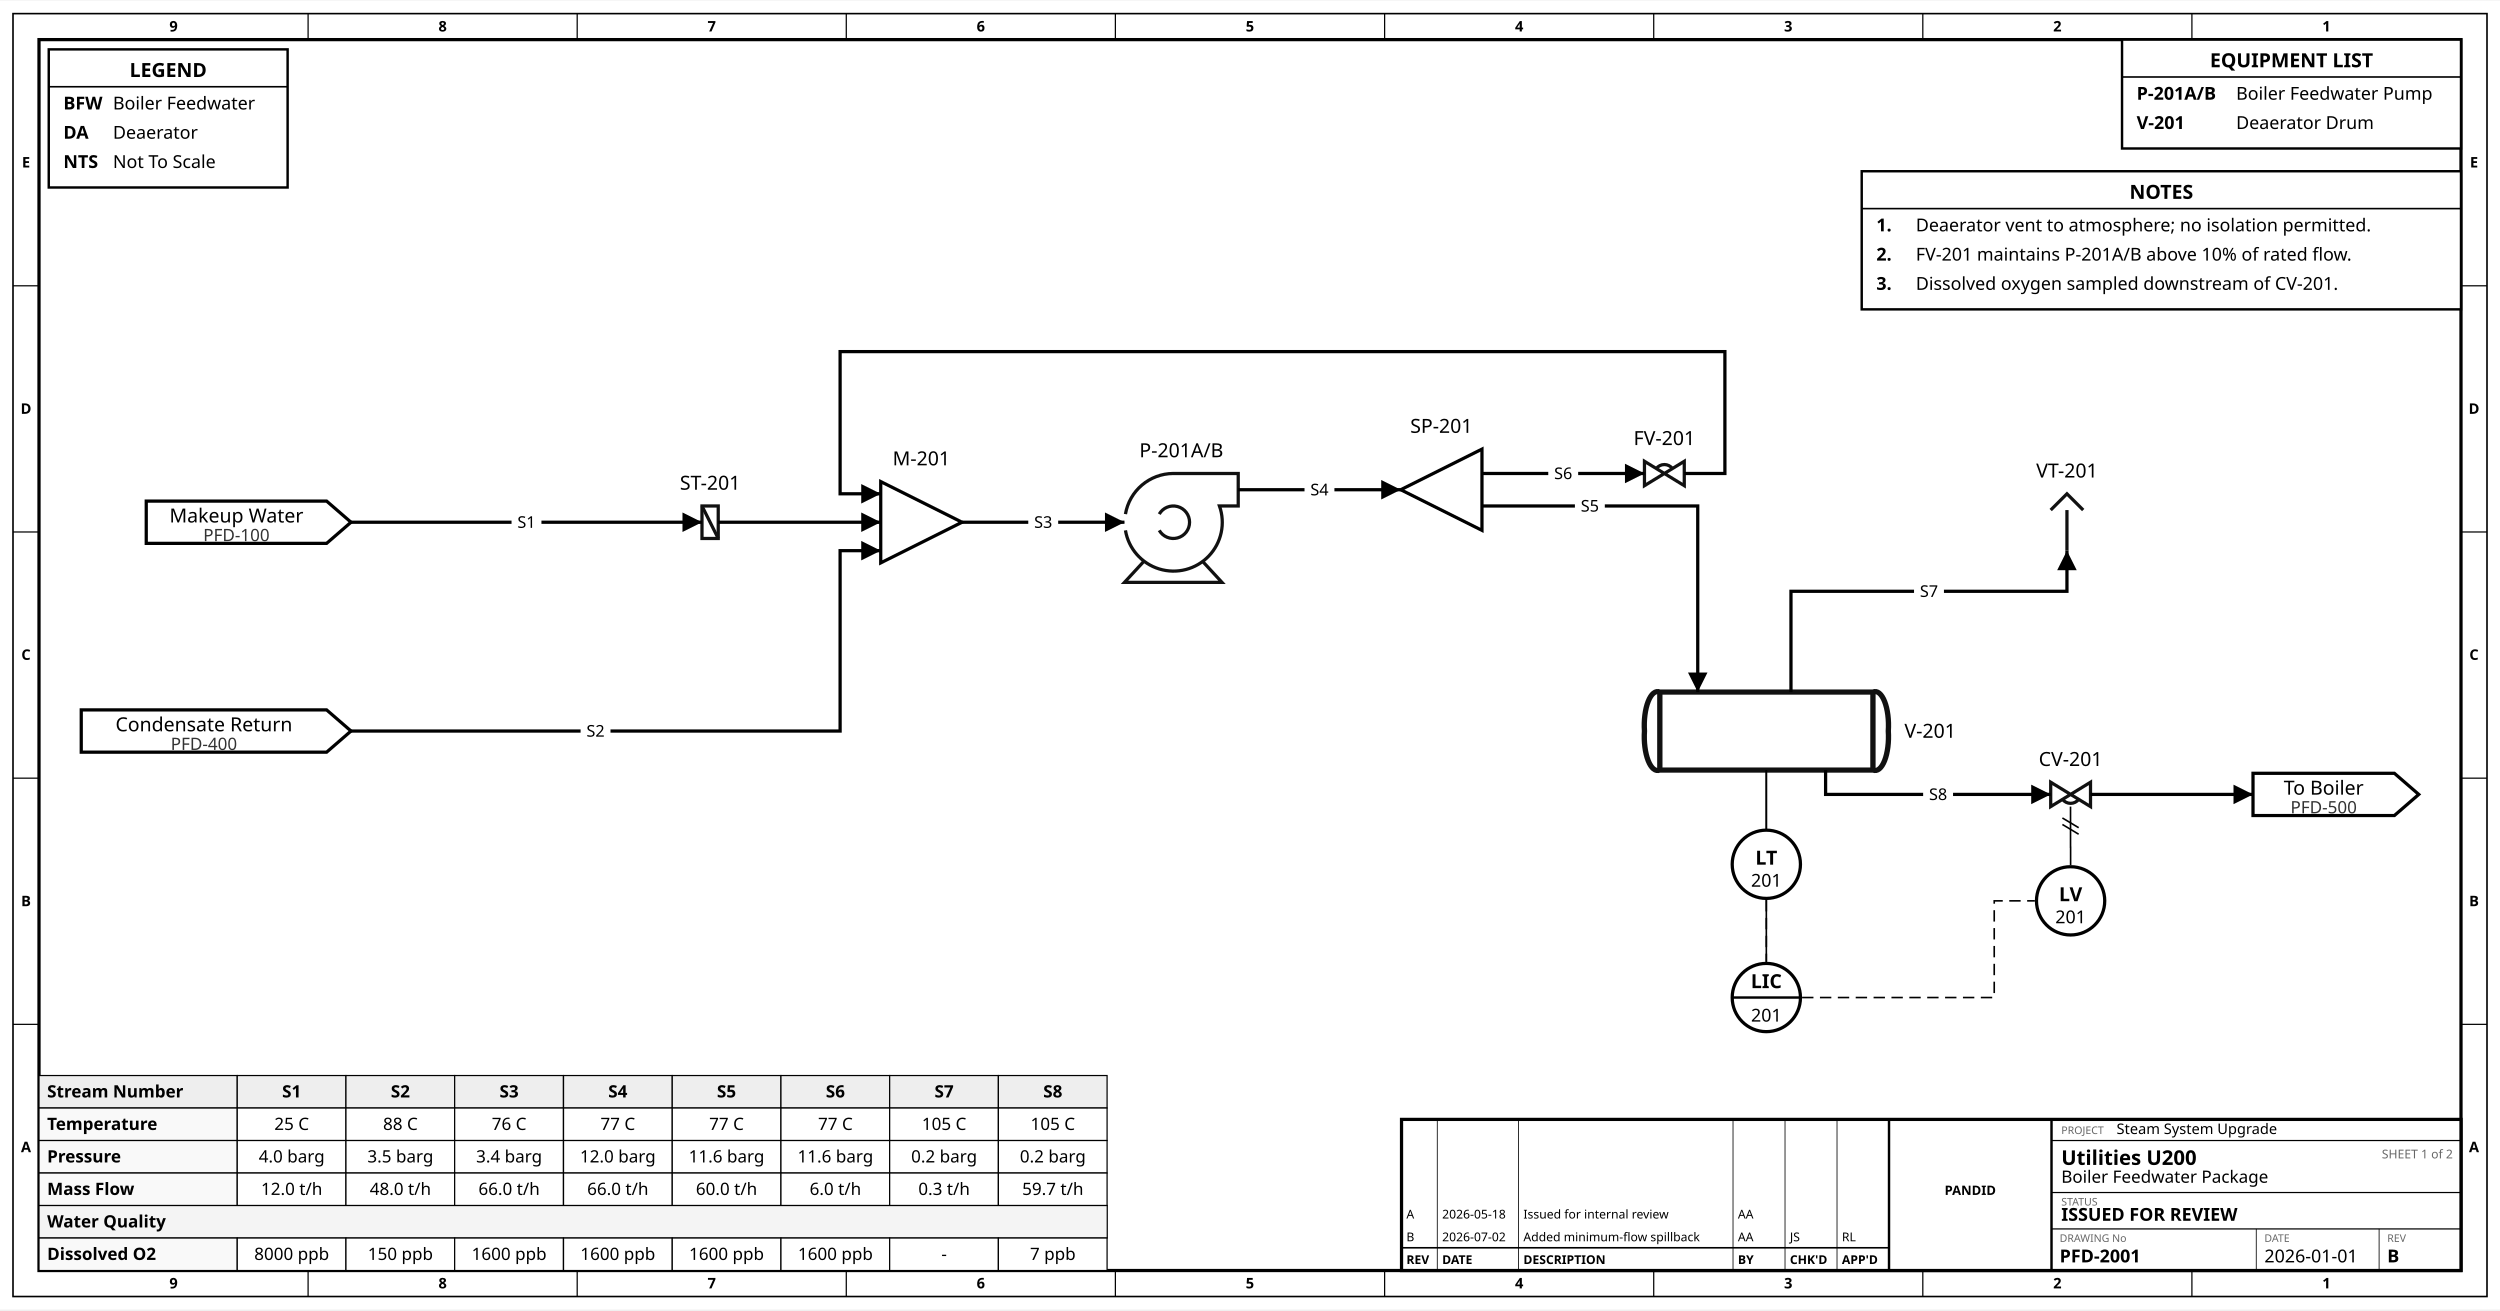
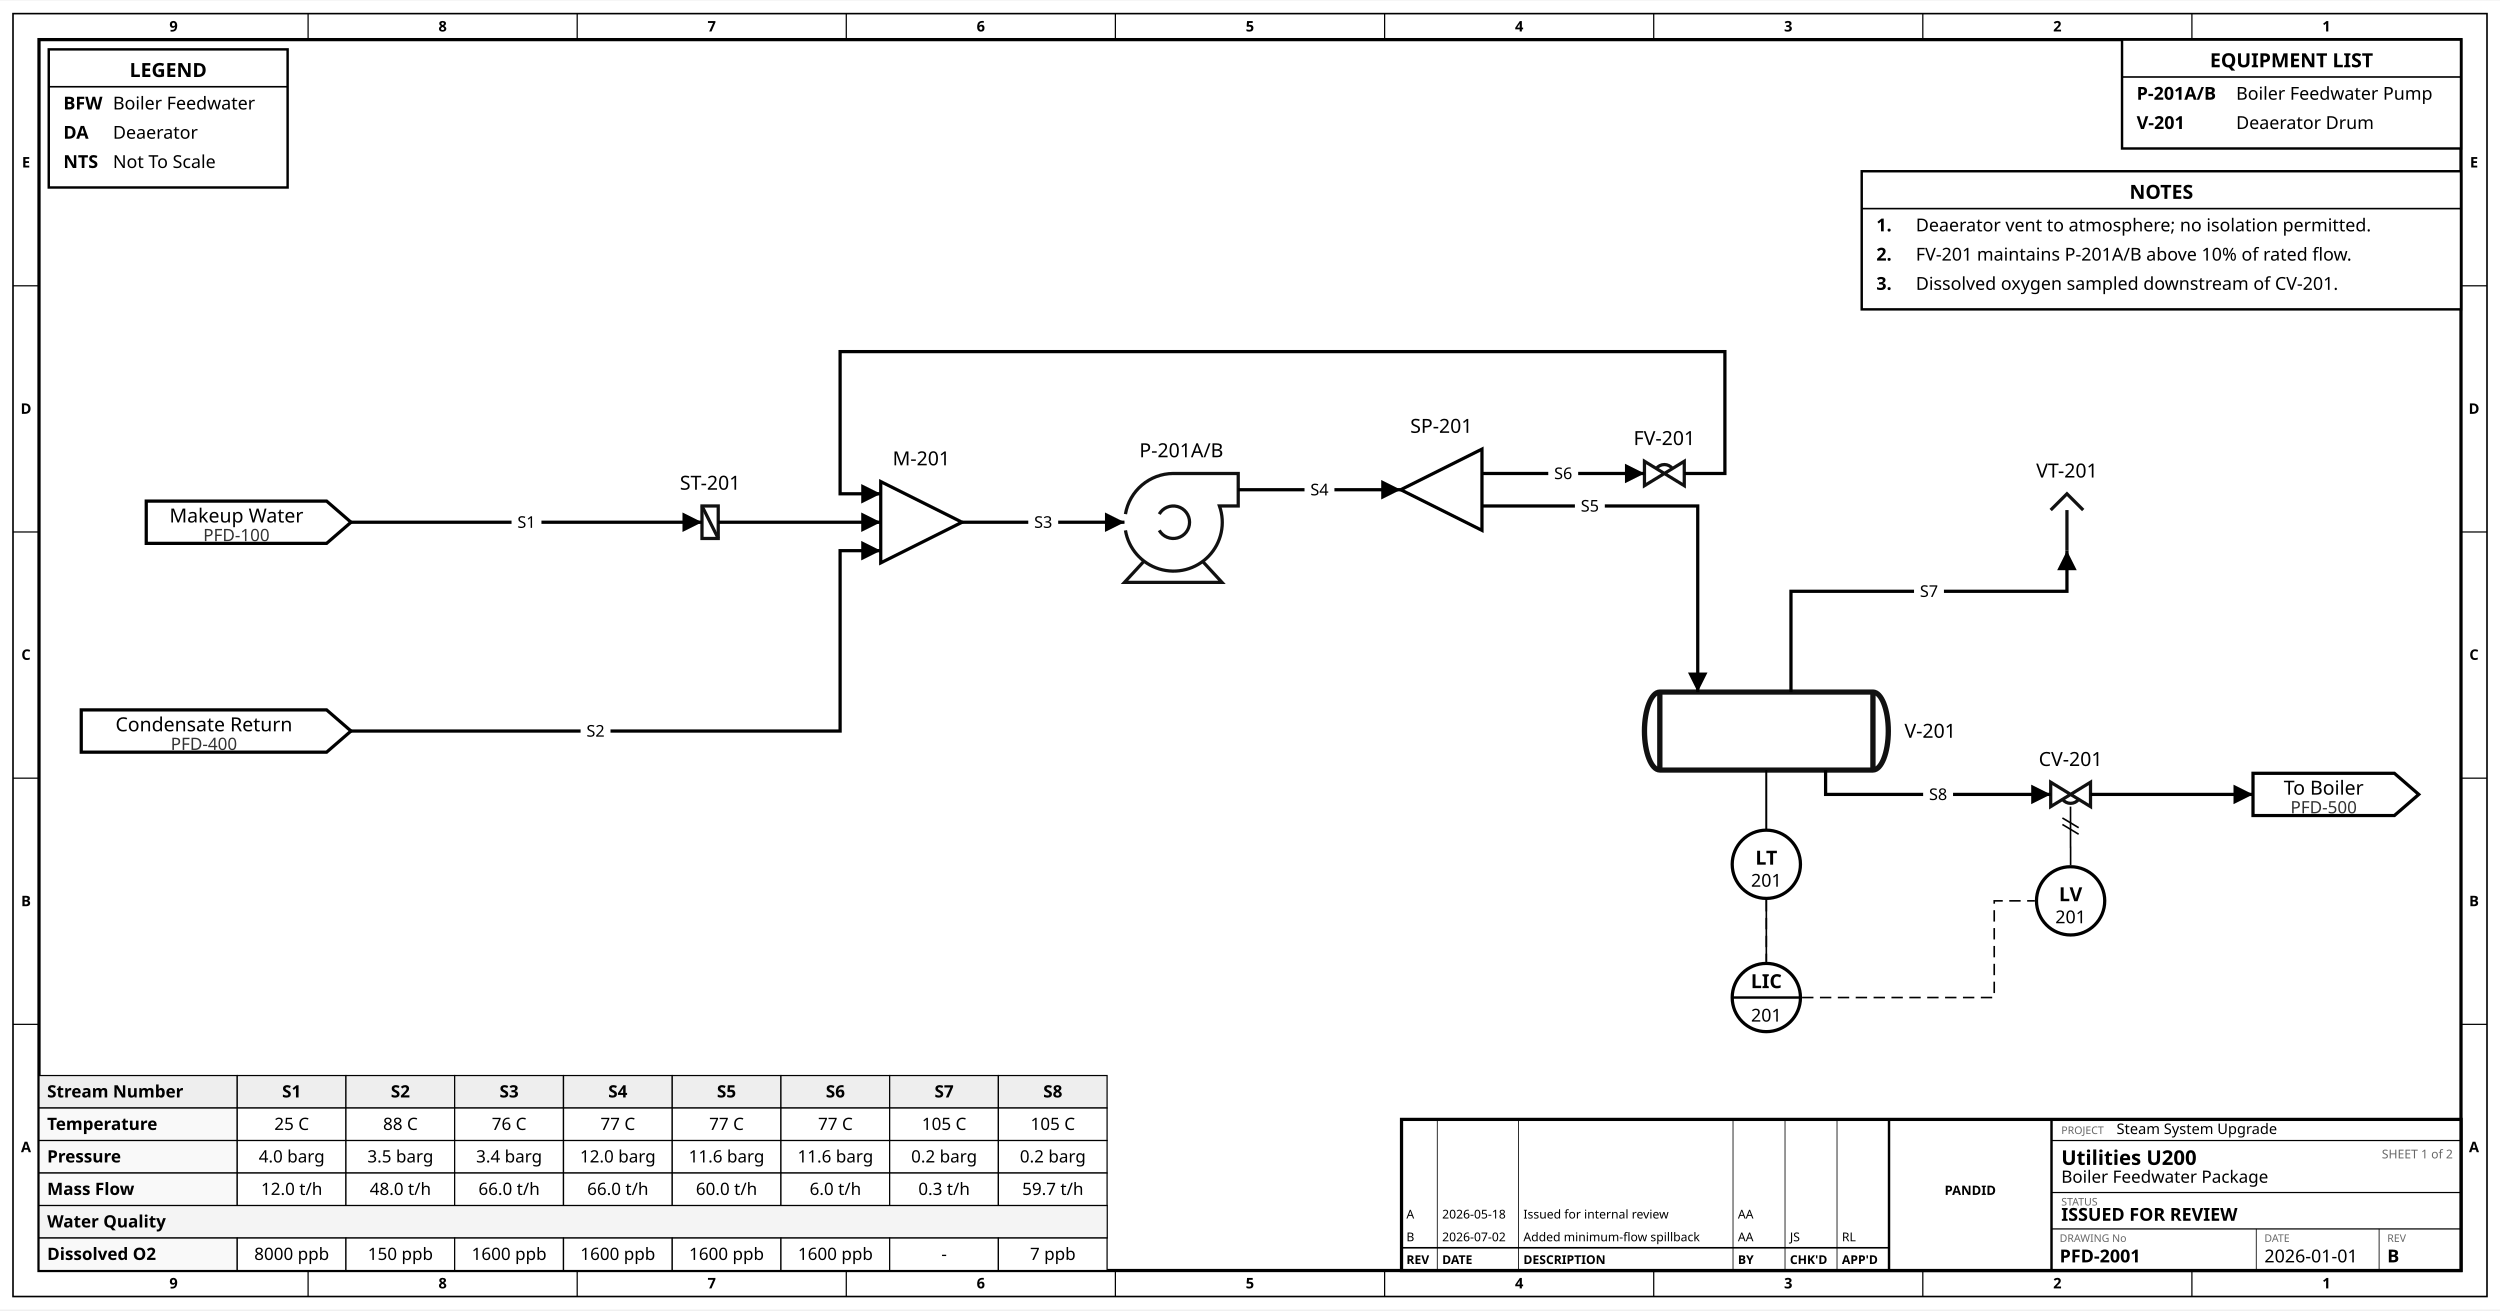
<svg xmlns="http://www.w3.org/2000/svg" width="1538" height="806" viewBox="-116.0 602.5 1538.5 805.5">
  <rect x="-116.0" y="602.5" width="1538.5" height="805.5" fill="white" />
  <rect x="-108.0" y="610.5" width="1522.5" height="789.5" fill="none" stroke="black" stroke-width="1" />
  <rect x="-92.0" y="626.5" width="1490.5" height="757.5" fill="none" stroke="black" stroke-width="2" />
  <text x="-9.2" y="621.5" font-family="sans-serif" font-size="9.0" text-anchor="middle" font-weight="bold" fill="black">9</text>
  <text x="-9.2" y="1395.0" font-family="sans-serif" font-size="9.0" text-anchor="middle" font-weight="bold" fill="black">9</text>
  <line x1="73.6" y1="610.5" x2="73.6" y2="626.5" stroke="black" stroke-width="0.75" />
  <line x1="73.6" y1="1384.0" x2="73.6" y2="1400.0" stroke="black" stroke-width="0.75" />
  <text x="156.4" y="621.5" font-family="sans-serif" font-size="9.0" text-anchor="middle" font-weight="bold" fill="black">8</text>
  <text x="156.4" y="1395.0" font-family="sans-serif" font-size="9.0" text-anchor="middle" font-weight="bold" fill="black">8</text>
  <line x1="239.2" y1="610.5" x2="239.2" y2="626.5" stroke="black" stroke-width="0.75" />
  <line x1="239.2" y1="1384.0" x2="239.2" y2="1400.0" stroke="black" stroke-width="0.75" />
  <text x="322.0" y="621.5" font-family="sans-serif" font-size="9.0" text-anchor="middle" font-weight="bold" fill="black">7</text>
  <text x="322.0" y="1395.0" font-family="sans-serif" font-size="9.0" text-anchor="middle" font-weight="bold" fill="black">7</text>
  <line x1="404.8" y1="610.5" x2="404.8" y2="626.5" stroke="black" stroke-width="0.75" />
  <line x1="404.8" y1="1384.0" x2="404.8" y2="1400.0" stroke="black" stroke-width="0.75" />
  <text x="487.6" y="621.5" font-family="sans-serif" font-size="9.0" text-anchor="middle" font-weight="bold" fill="black">6</text>
  <text x="487.6" y="1395.0" font-family="sans-serif" font-size="9.0" text-anchor="middle" font-weight="bold" fill="black">6</text>
  <line x1="570.4" y1="610.5" x2="570.4" y2="626.5" stroke="black" stroke-width="0.75" />
  <line x1="570.4" y1="1384.0" x2="570.4" y2="1400.0" stroke="black" stroke-width="0.75" />
  <text x="653.2" y="621.5" font-family="sans-serif" font-size="9.0" text-anchor="middle" font-weight="bold" fill="black">5</text>
  <text x="653.2" y="1395.0" font-family="sans-serif" font-size="9.0" text-anchor="middle" font-weight="bold" fill="black">5</text>
  <line x1="736.1" y1="610.5" x2="736.1" y2="626.5" stroke="black" stroke-width="0.75" />
  <line x1="736.1" y1="1384.0" x2="736.1" y2="1400.0" stroke="black" stroke-width="0.75" />
  <text x="818.9" y="621.5" font-family="sans-serif" font-size="9.0" text-anchor="middle" font-weight="bold" fill="black">4</text>
  <text x="818.9" y="1395.0" font-family="sans-serif" font-size="9.0" text-anchor="middle" font-weight="bold" fill="black">4</text>
  <line x1="901.7" y1="610.5" x2="901.7" y2="626.5" stroke="black" stroke-width="0.75" />
  <line x1="901.7" y1="1384.0" x2="901.7" y2="1400.0" stroke="black" stroke-width="0.75" />
  <text x="984.5" y="621.5" font-family="sans-serif" font-size="9.0" text-anchor="middle" font-weight="bold" fill="black">3</text>
  <text x="984.5" y="1395.0" font-family="sans-serif" font-size="9.0" text-anchor="middle" font-weight="bold" fill="black">3</text>
  <line x1="1067.3" y1="610.5" x2="1067.3" y2="626.5" stroke="black" stroke-width="0.75" />
  <line x1="1067.3" y1="1384.0" x2="1067.3" y2="1400.0" stroke="black" stroke-width="0.75" />
  <text x="1150.1" y="621.5" font-family="sans-serif" font-size="9.0" text-anchor="middle" font-weight="bold" fill="black">2</text>
  <text x="1150.1" y="1395.0" font-family="sans-serif" font-size="9.0" text-anchor="middle" font-weight="bold" fill="black">2</text>
  <line x1="1232.9" y1="610.5" x2="1232.9" y2="626.5" stroke="black" stroke-width="0.75" />
  <line x1="1232.9" y1="1384.0" x2="1232.9" y2="1400.0" stroke="black" stroke-width="0.75" />
  <text x="1315.7" y="621.5" font-family="sans-serif" font-size="9.0" text-anchor="middle" font-weight="bold" fill="black">1</text>
  <text x="1315.7" y="1395.0" font-family="sans-serif" font-size="9.0" text-anchor="middle" font-weight="bold" fill="black">1</text>
  <text x="-100.0" y="705.2" font-family="sans-serif" font-size="9.0" text-anchor="middle" font-weight="bold" fill="black">E</text>
  <text x="1406.5" y="705.2" font-family="sans-serif" font-size="9.0" text-anchor="middle" font-weight="bold" fill="black">E</text>
  <line x1="-108.0" y1="778.0" x2="-92.0" y2="778.0" stroke="black" stroke-width="0.75" />
  <line x1="1398.5" y1="778.0" x2="1414.5" y2="778.0" stroke="black" stroke-width="0.75" />
  <text x="-100.0" y="856.8" font-family="sans-serif" font-size="9.0" text-anchor="middle" font-weight="bold" fill="black">D</text>
  <text x="1406.5" y="856.8" font-family="sans-serif" font-size="9.0" text-anchor="middle" font-weight="bold" fill="black">D</text>
  <line x1="-108.0" y1="929.5" x2="-92.0" y2="929.5" stroke="black" stroke-width="0.75" />
  <line x1="1398.5" y1="929.5" x2="1414.5" y2="929.5" stroke="black" stroke-width="0.75" />
  <text x="-100.0" y="1008.2" font-family="sans-serif" font-size="9.0" text-anchor="middle" font-weight="bold" fill="black">C</text>
  <text x="1406.5" y="1008.2" font-family="sans-serif" font-size="9.0" text-anchor="middle" font-weight="bold" fill="black">C</text>
  <line x1="-108.0" y1="1081.0" x2="-92.0" y2="1081.0" stroke="black" stroke-width="0.75" />
  <line x1="1398.5" y1="1081.0" x2="1414.5" y2="1081.0" stroke="black" stroke-width="0.75" />
  <text x="-100.0" y="1159.8" font-family="sans-serif" font-size="9.0" text-anchor="middle" font-weight="bold" fill="black">B</text>
  <text x="1406.5" y="1159.8" font-family="sans-serif" font-size="9.0" text-anchor="middle" font-weight="bold" fill="black">B</text>
  <line x1="-108.0" y1="1232.5" x2="-92.0" y2="1232.5" stroke="black" stroke-width="0.75" />
  <line x1="1398.5" y1="1232.5" x2="1414.5" y2="1232.5" stroke="black" stroke-width="0.75" />
  <text x="-100.0" y="1311.2" font-family="sans-serif" font-size="9.0" text-anchor="middle" font-weight="bold" fill="black">A</text>
  <text x="1406.5" y="1311.2" font-family="sans-serif" font-size="9.0" text-anchor="middle" font-weight="bold" fill="black">A</text>
  <rect x="-86.0" y="632.5" width="147.0" height="85.0" fill="white" stroke="black" stroke-width="1.5" />
  <text x="-12.5" y="649.5" font-family="sans-serif" font-size="12.0" text-anchor="middle" font-weight="bold" fill="black">LEGEND</text>
  <line x1="-86.0" y1="655.5" x2="61.0" y2="655.5" stroke="black" stroke-width="1" />
  <text x="-77.0" y="669.5" font-family="sans-serif" font-size="11.0" text-anchor="start" font-weight="bold" fill="black">BFW</text>
  <text x="-46.5" y="669.5" font-family="sans-serif" font-size="11.0" text-anchor="start" fill="black">Boiler Feedwater</text>
  <text x="-77.0" y="687.5" font-family="sans-serif" font-size="11.0" text-anchor="start" font-weight="bold" fill="black">DA</text>
  <text x="-46.5" y="687.5" font-family="sans-serif" font-size="11.0" text-anchor="start" fill="black">Deaerator</text>
  <text x="-77.0" y="705.5" font-family="sans-serif" font-size="11.0" text-anchor="start" font-weight="bold" fill="black">NTS</text>
  <text x="-46.5" y="705.5" font-family="sans-serif" font-size="11.0" text-anchor="start" fill="black">Not To Scale</text>
  <rect x="1189.9" y="626.5" width="208.6" height="67.0" fill="white" stroke="black" stroke-width="1.5" />
  <text x="1294.2" y="643.5" font-family="sans-serif" font-size="12.0" text-anchor="middle" font-weight="bold" fill="black">EQUIPMENT LIST</text>
  <line x1="1189.9" y1="649.5" x2="1398.5" y2="649.5" stroke="black" stroke-width="1" />
  <text x="1198.9" y="663.5" font-family="sans-serif" font-size="11.0" text-anchor="start" font-weight="bold" fill="black">P-201A/B</text>
  <text x="1260.1" y="663.5" font-family="sans-serif" font-size="11.0" text-anchor="start" fill="black">Boiler Feedwater Pump</text>
  <text x="1198.9" y="681.5" font-family="sans-serif" font-size="11.0" text-anchor="start" font-weight="bold" fill="black">V-201</text>
  <text x="1260.1" y="681.5" font-family="sans-serif" font-size="11.0" text-anchor="start" fill="black">Deaerator Drum</text>
  <rect x="1029.7" y="707.5" width="368.8" height="85.0" fill="white" stroke="black" stroke-width="1.5" />
  <text x="1214.1" y="724.5" font-family="sans-serif" font-size="12.0" text-anchor="middle" font-weight="bold" fill="black">NOTES</text>
  <line x1="1029.7" y1="730.5" x2="1398.5" y2="730.5" stroke="black" stroke-width="1" />
  <text x="1038.7" y="744.5" font-family="sans-serif" font-size="11.0" text-anchor="start" font-weight="bold" fill="black">1.</text>
  <text x="1063.0" y="744.5" font-family="sans-serif" font-size="11.0" text-anchor="start" fill="black">Deaerator vent to atmosphere; no isolation permitted.</text>
  <text x="1038.7" y="762.5" font-family="sans-serif" font-size="11.0" text-anchor="start" font-weight="bold" fill="black">2.</text>
  <text x="1063.0" y="762.5" font-family="sans-serif" font-size="11.0" text-anchor="start" fill="black">FV-201 maintains P-201A/B above 10% of rated flow.</text>
  <text x="1038.7" y="780.5" font-family="sans-serif" font-size="11.0" text-anchor="start" font-weight="bold" fill="black">3.</text>
  <text x="1063.0" y="780.5" font-family="sans-serif" font-size="11.0" text-anchor="start" fill="black">Dissolved oxygen sampled downstream of CV-201.</text>
  <g id="stream_table">
    <rect x="-92.0" y="1264.0" width="122.0" height="20.0" fill="#eee" stroke="black" stroke-width="0.75" />
    <text x="-87.0" y="1277.5" font-family="sans-serif" font-size="10.5" font-weight="bold" text-anchor="start">Stream Number</text>
    <rect x="30.0" y="1264.0" width="66.9" height="20.0" fill="#eee" stroke="black" stroke-width="0.75" />
    <text x="63.5" y="1277.5" font-family="sans-serif" font-size="10.5" font-weight="bold" text-anchor="middle">S1</text>
    <rect x="96.9" y="1264.0" width="66.9" height="20.0" fill="#eee" stroke="black" stroke-width="0.75" />
    <text x="130.4" y="1277.5" font-family="sans-serif" font-size="10.5" font-weight="bold" text-anchor="middle">S2</text>
    <rect x="163.8" y="1264.0" width="66.9" height="20.0" fill="#eee" stroke="black" stroke-width="0.75" />
    <text x="197.3" y="1277.5" font-family="sans-serif" font-size="10.5" font-weight="bold" text-anchor="middle">S3</text>
    <rect x="230.8" y="1264.0" width="66.9" height="20.0" fill="#eee" stroke="black" stroke-width="0.75" />
    <text x="264.2" y="1277.5" font-family="sans-serif" font-size="10.5" font-weight="bold" text-anchor="middle">S4</text>
    <rect x="297.7" y="1264.0" width="66.9" height="20.0" fill="#eee" stroke="black" stroke-width="0.75" />
    <text x="331.1" y="1277.5" font-family="sans-serif" font-size="10.5" font-weight="bold" text-anchor="middle">S5</text>
    <rect x="364.6" y="1264.0" width="66.9" height="20.0" fill="#eee" stroke="black" stroke-width="0.75" />
    <text x="398.1" y="1277.5" font-family="sans-serif" font-size="10.5" font-weight="bold" text-anchor="middle">S6</text>
    <rect x="431.5" y="1264.0" width="66.9" height="20.0" fill="#eee" stroke="black" stroke-width="0.75" />
    <text x="465.0" y="1277.5" font-family="sans-serif" font-size="10.5" font-weight="bold" text-anchor="middle">S7</text>
    <rect x="498.4" y="1264.0" width="66.9" height="20.0" fill="#eee" stroke="black" stroke-width="0.75" />
    <text x="531.9" y="1277.5" font-family="sans-serif" font-size="10.5" font-weight="bold" text-anchor="middle">S8</text>
    <rect x="-92.0" y="1284.0" width="122.0" height="20.0" fill="#f9f9f9" stroke="black" stroke-width="0.75" />
    <text x="-87.0" y="1297.5" font-family="sans-serif" font-size="10.5" font-weight="bold" text-anchor="start">Temperature</text>
    <rect x="30.0" y="1284.0" width="66.9" height="20.0" fill="white" stroke="black" stroke-width="0.75" />
    <text x="63.5" y="1297.5" font-family="sans-serif" font-size="10.5" text-anchor="middle">25 C</text>
    <rect x="96.9" y="1284.0" width="66.9" height="20.0" fill="white" stroke="black" stroke-width="0.75" />
    <text x="130.4" y="1297.5" font-family="sans-serif" font-size="10.5" text-anchor="middle">88 C</text>
    <rect x="163.8" y="1284.0" width="66.9" height="20.0" fill="white" stroke="black" stroke-width="0.75" />
    <text x="197.3" y="1297.5" font-family="sans-serif" font-size="10.5" text-anchor="middle">76 C</text>
    <rect x="230.8" y="1284.0" width="66.9" height="20.0" fill="white" stroke="black" stroke-width="0.75" />
    <text x="264.2" y="1297.5" font-family="sans-serif" font-size="10.5" text-anchor="middle">77 C</text>
    <rect x="297.7" y="1284.0" width="66.9" height="20.0" fill="white" stroke="black" stroke-width="0.75" />
    <text x="331.1" y="1297.5" font-family="sans-serif" font-size="10.5" text-anchor="middle">77 C</text>
    <rect x="364.6" y="1284.0" width="66.9" height="20.0" fill="white" stroke="black" stroke-width="0.75" />
    <text x="398.1" y="1297.5" font-family="sans-serif" font-size="10.5" text-anchor="middle">77 C</text>
    <rect x="431.5" y="1284.0" width="66.9" height="20.0" fill="white" stroke="black" stroke-width="0.75" />
    <text x="465.0" y="1297.5" font-family="sans-serif" font-size="10.5" text-anchor="middle">105 C</text>
    <rect x="498.4" y="1284.0" width="66.9" height="20.0" fill="white" stroke="black" stroke-width="0.75" />
    <text x="531.9" y="1297.5" font-family="sans-serif" font-size="10.5" text-anchor="middle">105 C</text>
    <rect x="-92.0" y="1304.0" width="122.0" height="20.0" fill="#f9f9f9" stroke="black" stroke-width="0.75" />
    <text x="-87.0" y="1317.5" font-family="sans-serif" font-size="10.5" font-weight="bold" text-anchor="start">Pressure</text>
    <rect x="30.0" y="1304.0" width="66.9" height="20.0" fill="white" stroke="black" stroke-width="0.75" />
    <text x="63.5" y="1317.5" font-family="sans-serif" font-size="10.5" text-anchor="middle">4.0 barg</text>
    <rect x="96.9" y="1304.0" width="66.9" height="20.0" fill="white" stroke="black" stroke-width="0.75" />
    <text x="130.4" y="1317.5" font-family="sans-serif" font-size="10.5" text-anchor="middle">3.5 barg</text>
    <rect x="163.8" y="1304.0" width="66.9" height="20.0" fill="white" stroke="black" stroke-width="0.75" />
    <text x="197.3" y="1317.5" font-family="sans-serif" font-size="10.5" text-anchor="middle">3.4 barg</text>
    <rect x="230.8" y="1304.0" width="66.9" height="20.0" fill="white" stroke="black" stroke-width="0.75" />
    <text x="264.2" y="1317.5" font-family="sans-serif" font-size="10.5" text-anchor="middle">12.0 barg</text>
    <rect x="297.7" y="1304.0" width="66.9" height="20.0" fill="white" stroke="black" stroke-width="0.75" />
    <text x="331.1" y="1317.5" font-family="sans-serif" font-size="10.5" text-anchor="middle">11.6 barg</text>
    <rect x="364.6" y="1304.0" width="66.9" height="20.0" fill="white" stroke="black" stroke-width="0.75" />
    <text x="398.1" y="1317.5" font-family="sans-serif" font-size="10.5" text-anchor="middle">11.6 barg</text>
    <rect x="431.5" y="1304.0" width="66.9" height="20.0" fill="white" stroke="black" stroke-width="0.75" />
    <text x="465.0" y="1317.5" font-family="sans-serif" font-size="10.5" text-anchor="middle">0.2 barg</text>
    <rect x="498.4" y="1304.0" width="66.9" height="20.0" fill="white" stroke="black" stroke-width="0.75" />
    <text x="531.9" y="1317.5" font-family="sans-serif" font-size="10.5" text-anchor="middle">0.2 barg</text>
    <rect x="-92.0" y="1324.0" width="122.0" height="20.0" fill="#f9f9f9" stroke="black" stroke-width="0.75" />
    <text x="-87.0" y="1337.5" font-family="sans-serif" font-size="10.5" font-weight="bold" text-anchor="start">Mass Flow</text>
    <rect x="30.0" y="1324.0" width="66.9" height="20.0" fill="white" stroke="black" stroke-width="0.75" />
    <text x="63.5" y="1337.5" font-family="sans-serif" font-size="10.5" text-anchor="middle">12.0 t/h</text>
    <rect x="96.9" y="1324.0" width="66.9" height="20.0" fill="white" stroke="black" stroke-width="0.75" />
    <text x="130.4" y="1337.5" font-family="sans-serif" font-size="10.5" text-anchor="middle">48.0 t/h</text>
    <rect x="163.8" y="1324.0" width="66.9" height="20.0" fill="white" stroke="black" stroke-width="0.75" />
    <text x="197.3" y="1337.5" font-family="sans-serif" font-size="10.5" text-anchor="middle">66.0 t/h</text>
    <rect x="230.8" y="1324.0" width="66.9" height="20.0" fill="white" stroke="black" stroke-width="0.75" />
    <text x="264.2" y="1337.5" font-family="sans-serif" font-size="10.5" text-anchor="middle">66.0 t/h</text>
    <rect x="297.7" y="1324.0" width="66.9" height="20.0" fill="white" stroke="black" stroke-width="0.75" />
    <text x="331.1" y="1337.5" font-family="sans-serif" font-size="10.5" text-anchor="middle">60.0 t/h</text>
    <rect x="364.6" y="1324.0" width="66.9" height="20.0" fill="white" stroke="black" stroke-width="0.75" />
    <text x="398.1" y="1337.5" font-family="sans-serif" font-size="10.5" text-anchor="middle">6.0 t/h</text>
    <rect x="431.5" y="1324.0" width="66.9" height="20.0" fill="white" stroke="black" stroke-width="0.75" />
    <text x="465.0" y="1337.5" font-family="sans-serif" font-size="10.5" text-anchor="middle">0.3 t/h</text>
    <rect x="498.4" y="1324.0" width="66.9" height="20.0" fill="white" stroke="black" stroke-width="0.75" />
    <text x="531.9" y="1337.5" font-family="sans-serif" font-size="10.5" text-anchor="middle">59.7 t/h</text>
    <rect x="-92.0" y="1344.0" width="657.4" height="20.0" fill="#f4f4f4" stroke="black" stroke-width="0.75" />
    <text x="-87.0" y="1357.5" font-family="sans-serif" font-size="10.5" font-weight="bold" text-anchor="start">Water Quality</text>
    <rect x="-92.0" y="1364.0" width="122.0" height="20.0" fill="#f9f9f9" stroke="black" stroke-width="0.75" />
    <text x="-87.0" y="1377.5" font-family="sans-serif" font-size="10.5" font-weight="bold" text-anchor="start">Dissolved O2</text>
    <rect x="30.0" y="1364.0" width="66.9" height="20.0" fill="white" stroke="black" stroke-width="0.75" />
    <text x="63.5" y="1377.5" font-family="sans-serif" font-size="10.5" text-anchor="middle">8000 ppb</text>
    <rect x="96.9" y="1364.0" width="66.9" height="20.0" fill="white" stroke="black" stroke-width="0.75" />
    <text x="130.4" y="1377.5" font-family="sans-serif" font-size="10.5" text-anchor="middle">150 ppb</text>
    <rect x="163.8" y="1364.0" width="66.9" height="20.0" fill="white" stroke="black" stroke-width="0.75" />
    <text x="197.3" y="1377.5" font-family="sans-serif" font-size="10.5" text-anchor="middle">1600 ppb</text>
    <rect x="230.8" y="1364.0" width="66.9" height="20.0" fill="white" stroke="black" stroke-width="0.75" />
    <text x="264.2" y="1377.5" font-family="sans-serif" font-size="10.5" text-anchor="middle">1600 ppb</text>
    <rect x="297.7" y="1364.0" width="66.9" height="20.0" fill="white" stroke="black" stroke-width="0.75" />
    <text x="331.1" y="1377.5" font-family="sans-serif" font-size="10.5" text-anchor="middle">1600 ppb</text>
    <rect x="364.6" y="1364.0" width="66.9" height="20.0" fill="white" stroke="black" stroke-width="0.75" />
    <text x="398.1" y="1377.5" font-family="sans-serif" font-size="10.5" text-anchor="middle">1600 ppb</text>
    <rect x="431.5" y="1364.0" width="66.9" height="20.0" fill="white" stroke="black" stroke-width="0.75" />
    <text x="465.0" y="1377.5" font-family="sans-serif" font-size="10.5" text-anchor="middle">-</text>
    <rect x="498.4" y="1364.0" width="66.9" height="20.0" fill="white" stroke="black" stroke-width="0.75" />
    <text x="531.9" y="1377.5" font-family="sans-serif" font-size="10.5" text-anchor="middle">7 ppb</text>
  </g>
  <rect x="746.5" y="1291.0" width="652.0" height="93.0" fill="white" stroke="black" stroke-width="2" />
  <line x1="1046.5" y1="1291.0" x2="1046.5" y2="1384.0" stroke="black" stroke-width="1.5" />
  <line x1="1146.5" y1="1291.0" x2="1146.5" y2="1384.0" stroke="black" stroke-width="1.5" />
  <line x1="746.5" y1="1370.0" x2="1046.5" y2="1370.0" stroke="black" stroke-width="1" />
  <line x1="768.5" y1="1291.0" x2="768.5" y2="1384.0" stroke="black" stroke-width="0.5" />
  <line x1="818.5" y1="1291.0" x2="818.5" y2="1384.0" stroke="black" stroke-width="0.5" />
  <line x1="950.5" y1="1291.0" x2="950.5" y2="1384.0" stroke="black" stroke-width="0.5" />
  <line x1="982.5" y1="1291.0" x2="982.5" y2="1384.0" stroke="black" stroke-width="0.5" />
  <line x1="1014.5" y1="1291.0" x2="1014.5" y2="1384.0" stroke="black" stroke-width="0.5" />
  <text x="749.5" y="1380.0" font-family="sans-serif" font-size="7.5" text-anchor="start" font-weight="bold" fill="black">REV</text>
  <text x="771.5" y="1380.0" font-family="sans-serif" font-size="7.5" text-anchor="start" font-weight="bold" fill="black">DATE</text>
  <text x="821.5" y="1380.0" font-family="sans-serif" font-size="7.5" text-anchor="start" font-weight="bold" fill="black">DESCRIPTION</text>
  <text x="953.5" y="1380.0" font-family="sans-serif" font-size="7.5" text-anchor="start" font-weight="bold" fill="black">BY</text>
  <text x="985.5" y="1380.0" font-family="sans-serif" font-size="7.5" text-anchor="start" font-weight="bold" fill="black">CHK'D</text>
  <text x="1017.5" y="1380.0" font-family="sans-serif" font-size="7.5" text-anchor="start" font-weight="bold" fill="black">APP'D</text>
  <text x="749.5" y="1366.0" font-family="sans-serif" font-size="7.5" text-anchor="start" fill="black">B</text>
  <text x="771.5" y="1366.0" font-family="sans-serif" font-size="7.5" text-anchor="start" fill="black">2026-07-02</text>
  <text x="821.5" y="1366.0" font-family="sans-serif" font-size="7.5" text-anchor="start" fill="black">Added minimum-flow spillback</text>
  <text x="953.5" y="1366.0" font-family="sans-serif" font-size="7.5" text-anchor="start" fill="black">AA</text>
  <text x="985.5" y="1366.0" font-family="sans-serif" font-size="7.5" text-anchor="start" fill="black">JS</text>
  <text x="1017.5" y="1366.0" font-family="sans-serif" font-size="7.5" text-anchor="start" fill="black">RL</text>
  <text x="749.5" y="1352.0" font-family="sans-serif" font-size="7.5" text-anchor="start" fill="black">A</text>
  <text x="771.5" y="1352.0" font-family="sans-serif" font-size="7.5" text-anchor="start" fill="black">2026-05-18</text>
  <text x="821.5" y="1352.0" font-family="sans-serif" font-size="7.5" text-anchor="start" fill="black">Issued for internal review</text>
  <text x="953.5" y="1352.0" font-family="sans-serif" font-size="7.5" text-anchor="start" fill="black">AA</text>
  <text x="985.5" y="1352.0" font-family="sans-serif" font-size="7.5" text-anchor="start" fill="black" />
  <text x="1017.5" y="1352.0" font-family="sans-serif" font-size="7.5" text-anchor="start" fill="black" />
  <text x="1096.5" y="1337.5" font-family="sans-serif" font-size="8.0" text-anchor="middle" font-weight="bold" fill="black">PANDID</text>
  <text x="1152.5" y="1300.0" font-family="sans-serif" font-size="6.5" text-anchor="start" fill="#666">PROJECT</text>
  <text x="1186.5" y="1300.0" font-family="sans-serif" font-size="9.0" text-anchor="start" fill="black">Steam System Upgrade</text>
  <line x1="1146.5" y1="1304.0" x2="1398.5" y2="1304.0" stroke="black" stroke-width="0.75" />
  <line x1="1146.5" y1="1336.0" x2="1398.5" y2="1336.0" stroke="black" stroke-width="0.75" />
  <line x1="1146.5" y1="1358.4" x2="1398.5" y2="1358.4" stroke="black" stroke-width="0.75" />
  <text x="1152.5" y="1319.0" font-family="sans-serif" font-size="12.5" text-anchor="start" font-weight="bold" fill="black">Utilities U200</text>
  <text x="1152.5" y="1330.0" font-family="sans-serif" font-size="10.5" text-anchor="start" fill="black">Boiler Feedwater Package</text>
  <text x="1393.5" y="1315.0" font-family="sans-serif" font-size="7.5" text-anchor="end" fill="#666">SHEET 1 of 2</text>
  <text x="1152.5" y="1344.0" font-family="sans-serif" font-size="6.5" text-anchor="start" fill="#666">STATUS</text>
  <text x="1152.5" y="1353.4" font-family="sans-serif" font-size="11.0" text-anchor="start" font-weight="bold" fill="black">ISSUED FOR REVIEW</text>
  <text x="1151.5" y="1366.4" font-family="sans-serif" font-size="6.5" text-anchor="start" fill="#666">DRAWING No</text>
  <text x="1151.5" y="1379.0" font-family="sans-serif" font-size="11.0" text-anchor="start" font-weight="bold" fill="black">PFD-2001</text>
  <line x1="1272.5" y1="1358.4" x2="1272.5" y2="1384.0" stroke="black" stroke-width="0.5" />
  <text x="1277.5" y="1366.4" font-family="sans-serif" font-size="6.5" text-anchor="start" fill="#666">DATE</text>
  <text x="1277.5" y="1379.0" font-family="sans-serif" font-size="11.0" text-anchor="start" fill="black">2026-01-01</text>
  <line x1="1348.1" y1="1358.4" x2="1348.1" y2="1384.0" stroke="black" stroke-width="0.5" />
  <text x="1353.1" y="1366.4" font-family="sans-serif" font-size="6.5" text-anchor="start" fill="#666">REV</text>
  <text x="1353.1" y="1379.0" font-family="sans-serif" font-size="11.0" text-anchor="start" font-weight="bold" fill="black">B</text>
  <defs>
    <marker id="arrow_black" viewBox="0 0 10 10" refX="10" refY="5" markerWidth="12" markerHeight="12" markerUnits="userSpaceOnUse" orient="auto-start-reverse">
      <path d="M 0 0 L 10 5 L 0 10 z" fill="black" />
    </marker>
    <symbol id="sym_fitting_strainer" viewBox="0 0 10.0 20.0" overflow="visible">
      <g transform="scale(0.25)">
        <rect x="0.0" y="0.0" width="40.0" height="80.0" fill="none" stroke="#111" stroke-width="8.0" />
        <path d="M 0.0 0.0 L 40.0 80.0" fill="none" stroke="#111" stroke-width="8.0" />
      </g>
    </symbol>
    <symbol id="sym_instrument" viewBox="0 0 44.0 44.0" overflow="visible">
      <circle cx="22" cy="22" r="21" fill="white" stroke="black" stroke-width="2" />
    </symbol>
    <symbol id="sym_instrument_panel" viewBox="0 0 44.0 44.0" overflow="visible">
      <circle cx="22" cy="22" r="21" fill="white" stroke="black" stroke-width="2" />
      <line x1="1" y1="22" x2="43" y2="22" stroke="black" stroke-width="1.5" />
    </symbol>
    <symbol id="sym_mixer" viewBox="0 0 50.0 50.0" overflow="visible">
      <polygon points="0,0 50,25 0,50" fill="none" stroke="black" stroke-width="2" />
    </symbol>
    <symbol id="sym_pump" viewBox="0 0 70.0 67.0" overflow="visible">
      <path d="M 12.0 54.0 L 0.0 67.0 L 60.0 67.0 L 48.0 54.0" fill="none" stroke="#111" stroke-width="2.0" />
      <path d="M 0.6 25.0 A 30.0 30.0 0.0 0 1 30.0 0.0 L 70.0 0.0 L 70.0 20.0 L 58.45 20.0 A 30.0 30.0 0.0 0 1 51.859 50.83 A 30.0 30.0 0.0 0 1 21.341 58.742 A 30.0 30.0 0.0 0 1 0.6 35.0" fill="none" stroke="#111" stroke-width="2.0" />
      <path d="M 21.4 25.0 A 10.0 10.0 0.0 1 1 21.4 35.0" fill="none" stroke="#111" stroke-width="2.0" />
    </symbol>
    <symbol id="sym_splitter" viewBox="0 0 50.0 50.0" overflow="visible">
      <polygon points="0,25 50,0 50,50" fill="none" stroke="black" stroke-width="2" />
    </symbol>
    <symbol id="sym_valve_control" viewBox="0 0 24.5 15.0" overflow="visible">
      <g transform="scale(0.25)">
        <path d="M 0.0 60.0 L 0.0 0.0 L 98.0 60.0 L 98.0 0.0 Z" fill="none" stroke="#111" stroke-width="8.0" />
        <path d="M 29.0 18.0 A 25.0 25.0 0.0 0 1 69.0 18.0" fill="none" stroke="#111" stroke-width="8.0" />
      </g>
    </symbol>
    <symbol id="sym_vent" viewBox="0 0 20.0 35.0" overflow="visible">
      <g transform="scale(0.25)">
        <path d="M 40.0 40.0 L 40.0 140.0 M 0.0 40.0 L 40.0 0.0 L 80.0 40.0" fill="none" stroke="#111" stroke-width="8.0" />
      </g>
    </symbol>
    <symbol id="sym_vessel_horizontal" viewBox="0 0 91.5 30.0" preserveAspectRatio="none" overflow="visible">
-       <path d="M 5.77 30.0 L 85.77 30.0 A 5.0 13.0 0.0 0 0 91.539 15.0 A 5.0 13.0 0.0 0 0 85.77 0.0 L 5.77 0.0 A 5.0 13.0 0.0 0 0 0.001 15.0 A 5.0 13.0 0.0 0 0 5.77 30.0 Z M 5.77 0.0 L 5.77 30.0 M 85.77 0.0 L 85.77 30.0" fill="none" stroke="#111" stroke-width="2.0" />
+       <path d="M 5.77 30.0 L 85.77 30.0 A 5.769 15.0 0.0 0 0 91.539 15.0 A 5.769 15.0 0.0 0 0 85.77 0.0 L 5.77 0.0 A 5.769 15.0 0.0 0 0 0.001 15.0 A 5.769 15.0 0.0 0 0 5.77 30.0 Z M 5.77 0.0 L 5.77 30.0 M 85.77 0.0 L 85.77 30.0" fill="none" stroke="#111" stroke-width="2.0" />
    </symbol>
  </defs>
  <g id="units">
    <polygon points="-26.0,910.5 85,910.5 100,923.5 85,936.5 -26.0,936.5" fill="transparent" stroke="black" stroke-width="2" />
    <text x="29.5" y="919.5" font-family="sans-serif" font-size="12" text-anchor="middle" dominant-baseline="middle">Makeup Water</text>
    <text x="29.5" y="931.5" font-family="sans-serif" font-size="10.5" text-anchor="middle" dominant-baseline="middle" fill="#333">PFD-100</text>
    <use href="#sym_fitting_strainer" x="316" y="913.5" width="10.0" height="20.0" />
    <polygon points="-66.0,1039.0 85,1039.0 100,1052.0 85,1065.0 -66.0,1065.0" fill="transparent" stroke="black" stroke-width="2" />
    <text x="9.5" y="1048.0" font-family="sans-serif" font-size="12" text-anchor="middle" dominant-baseline="middle">Condensate Return</text>
    <text x="9.5" y="1060.0" font-family="sans-serif" font-size="10.5" text-anchor="middle" dominant-baseline="middle" fill="#333">PFD-400</text>
    <use href="#sym_mixer" x="426" y="898.5" width="50.0" height="50.0" />
    <use href="#sym_pump" x="576" y="893.5" width="70.0" height="67.0" />
    <use href="#sym_splitter" x="746" y="878.5" width="50.0" height="50.0" />
    <use href="#sym_valve_control" x="896" y="886" width="24.5" height="15.0" />
    <use href="#sym_vessel_horizontal" x="896" y="1028" width="150" height="48" />
    <use href="#sym_vent" x="1146" y="906" width="20.0" height="35.0" />
    <use href="#sym_valve_control" x="1146" y="1083.5" width="24.5" height="15.0" transform="translate(0, 2182) scale(1, -1)" />
    <polygon points="1270.5,1078.0 1357.5,1078.0 1372.5,1091.0 1357.5,1104.0 1270.5,1104.0" fill="transparent" stroke="black" stroke-width="2" />
    <text x="1314.0" y="1087.0" font-family="sans-serif" font-size="12" text-anchor="middle" dominant-baseline="middle">To Boiler</text>
    <text x="1314.0" y="1099.0" font-family="sans-serif" font-size="10.5" text-anchor="middle" dominant-baseline="middle" fill="#333">PFD-500</text>
  </g>
  <g id="streams">
    <path d="M 100.0,923.5 L 316.0,923.5" fill="none" stroke="black" stroke-width="2" marker-end="url(#arrow_black)" />
    <path d="M 326.0,923.5 L 426.0,923.5" fill="none" stroke="black" stroke-width="2" marker-end="url(#arrow_black)" />
    <path d="M 100.0,1052.0 L 401.0,1052.0 L 401.0,941.0 L 426.0,941.0" fill="none" stroke="black" stroke-width="2" marker-end="url(#arrow_black)" />
    <path d="M 476.0,923.5 L 576.0,923.5" fill="none" stroke="black" stroke-width="2" marker-end="url(#arrow_black)" />
    <path d="M 646.0,903.5 L 746.0,903.5" fill="none" stroke="black" stroke-width="2" marker-end="url(#arrow_black)" />
    <path d="M 796.0,913.5 L 928.787,913.5 L 928.787,1028.0" fill="none" stroke="black" stroke-width="2" marker-end="url(#arrow_black)" />
    <path d="M 796.0,893.5 L 896.0,893.5" fill="none" stroke="black" stroke-width="2" marker-end="url(#arrow_black)" />
    <path d="M 920.5,893.5 L 945.5,893.5 L 945.5,818.5 L 401.0,818.5 L 401.0,906.0 L 426.0,906.0" fill="none" stroke="black" stroke-width="2" marker-end="url(#arrow_black)" />
    <path d="M 986.164,1028.0 L 986.164,966.0 L 1156.0,966.0 L 1156.0,941.0" fill="none" stroke="black" stroke-width="2" marker-end="url(#arrow_black)" />
    <path d="M 1007.475,1076.0 L 1007.475,1091.0 L 1146.0,1091.0" fill="none" stroke="black" stroke-width="2" marker-end="url(#arrow_black)" />
    <path d="M 1170.5,1091.0 L 1270.5,1091.0" fill="none" stroke="black" stroke-width="2" marker-end="url(#arrow_black)" />
    <path d="M 971.0,1156.0 L 971.0,1194.0" fill="none" stroke="black" stroke-width="1" stroke-dasharray="7,4" />
    <path d="M 993.0,1216.0 L 1111.25,1216.0 L 1111.25,1156.5 L 1136.25,1156.5" fill="none" stroke="black" stroke-width="1" stroke-dasharray="7,4" />
    <path d="M 1158.25,1134.5 L 1158.25,1123.5 L 1158.2,1123.5 L 1158.2,1098.5" fill="none" stroke="black" stroke-width="1" />
    <line x1="1153.2" y1="1105.5" x2="1163.2" y2="1111.5" stroke="black" stroke-width="1" />
    <line x1="1153.2" y1="1109.5" x2="1163.2" y2="1115.5" stroke="black" stroke-width="1" />
    <rect x="198.8" y="917.0" width="18.4" height="13.0" fill="white" />
    <text x="208.0" y="923.5" font-family="sans-serif" font-size="10" text-anchor="middle" dominant-baseline="middle" fill="black">S1</text>
    <rect x="241.3" y="1045.5" width="18.4" height="13.0" fill="white" />
    <text x="250.5" y="1052.0" font-family="sans-serif" font-size="10" text-anchor="middle" dominant-baseline="middle" fill="black">S2</text>
    <rect x="516.8" y="917.0" width="18.4" height="13.0" fill="white" />
    <text x="526.0" y="923.5" font-family="sans-serif" font-size="10" text-anchor="middle" dominant-baseline="middle" fill="black">S3</text>
    <rect x="686.8" y="897.0" width="18.4" height="13.0" fill="white" />
    <text x="696.0" y="903.5" font-family="sans-serif" font-size="10" text-anchor="middle" dominant-baseline="middle" fill="black">S4</text>
    <rect x="853.2" y="907.0" width="18.4" height="13.0" fill="white" />
    <text x="862.4" y="913.5" font-family="sans-serif" font-size="10" text-anchor="middle" dominant-baseline="middle" fill="black">S5</text>
    <rect x="836.8" y="887.0" width="18.4" height="13.0" fill="white" />
    <text x="846.0" y="893.5" font-family="sans-serif" font-size="10" text-anchor="middle" dominant-baseline="middle" fill="black">S6</text>
    <rect x="1061.9" y="959.5" width="18.4" height="13.0" fill="white" />
    <text x="1071.1" y="966.0" font-family="sans-serif" font-size="10" text-anchor="middle" dominant-baseline="middle" fill="black">S7</text>
    <rect x="1067.5" y="1084.5" width="18.4" height="13.0" fill="white" />
    <text x="1076.7" y="1091.0" font-family="sans-serif" font-size="10" text-anchor="middle" dominant-baseline="middle" fill="black">S8</text>
  </g>
  <g id="instrument_taps">
    <line x1="971" y1="1076" x2="971" y2="1134" stroke="black" stroke-width="1" />
    <line x1="971" y1="1076" x2="971" y2="1216" stroke="black" stroke-width="1" />
  </g>
  <g id="instruments">
    <use href="#sym_instrument" x="949" y="1112" width="44.0" height="44.0" />
    <text x="971.0" y="1130.0" font-family="sans-serif" font-size="12" font-weight="bold" text-anchor="middle" dominant-baseline="middle">LT</text>
    <text x="971.0" y="1144.0" font-family="sans-serif" font-size="11" text-anchor="middle" dominant-baseline="middle">201</text>
    <use href="#sym_instrument_panel" x="949" y="1194" width="44.0" height="44.0" />
    <text x="971.0" y="1206.0" font-family="sans-serif" font-size="12" font-weight="bold" text-anchor="middle" dominant-baseline="middle">LIC</text>
    <text x="971.0" y="1227.0" font-family="sans-serif" font-size="11" text-anchor="middle" dominant-baseline="middle">201</text>
    <use href="#sym_instrument" x="1136.25" y="1134.5" width="44.0" height="44.0" />
    <text x="1158.25" y="1152.5" font-family="sans-serif" font-size="12" font-weight="bold" text-anchor="middle" dominant-baseline="middle">LV</text>
    <text x="1158.25" y="1166.5" font-family="sans-serif" font-size="11" text-anchor="middle" dominant-baseline="middle">201</text>
  </g>
  <g id="unit_labels">
    <rect x="297.2" y="891.5" width="47.6" height="15.0" fill="white" />
    <text x="321.0" y="903.5" font-family="sans-serif" font-size="12" text-anchor="middle" dominant-baseline="baseline">ST-201</text>
    <rect x="430.5" y="876.5" width="41.0" height="15.0" fill="white" />
    <text x="451.0" y="888.5" font-family="sans-serif" font-size="12" text-anchor="middle" dominant-baseline="baseline">M-201</text>
    <rect x="580.6" y="871.5" width="60.8" height="15.0" fill="white" />
    <text x="611.0" y="883.5" font-family="sans-serif" font-size="12" text-anchor="middle" dominant-baseline="baseline">P-201A/B</text>
    <rect x="747.2" y="856.5" width="47.6" height="15.0" fill="white" />
    <text x="771.0" y="868.5" font-family="sans-serif" font-size="12" text-anchor="middle" dominant-baseline="baseline">SP-201</text>
    <rect x="884.5" y="864.0" width="47.6" height="15.0" fill="white" />
    <text x="908.25" y="876.0" font-family="sans-serif" font-size="12" text-anchor="middle" dominant-baseline="baseline">FV-201</text>
    <rect x="1056.0" y="1044.5" width="41.0" height="15.0" fill="white" />
    <text x="1056.0" y="1052.0" font-family="sans-serif" font-size="12" text-anchor="start" dominant-baseline="middle">V-201</text>
    <rect x="1132.2" y="884.0" width="47.6" height="15.0" fill="white" />
    <text x="1156.0" y="896.0" font-family="sans-serif" font-size="12" text-anchor="middle" dominant-baseline="baseline">VT-201</text>
    <rect x="1134.5" y="1061.5" width="47.6" height="15.0" fill="white" />
    <text x="1158.25" y="1073.5" font-family="sans-serif" font-size="12" text-anchor="middle" dominant-baseline="baseline">CV-201</text>
  </g>
</svg>
